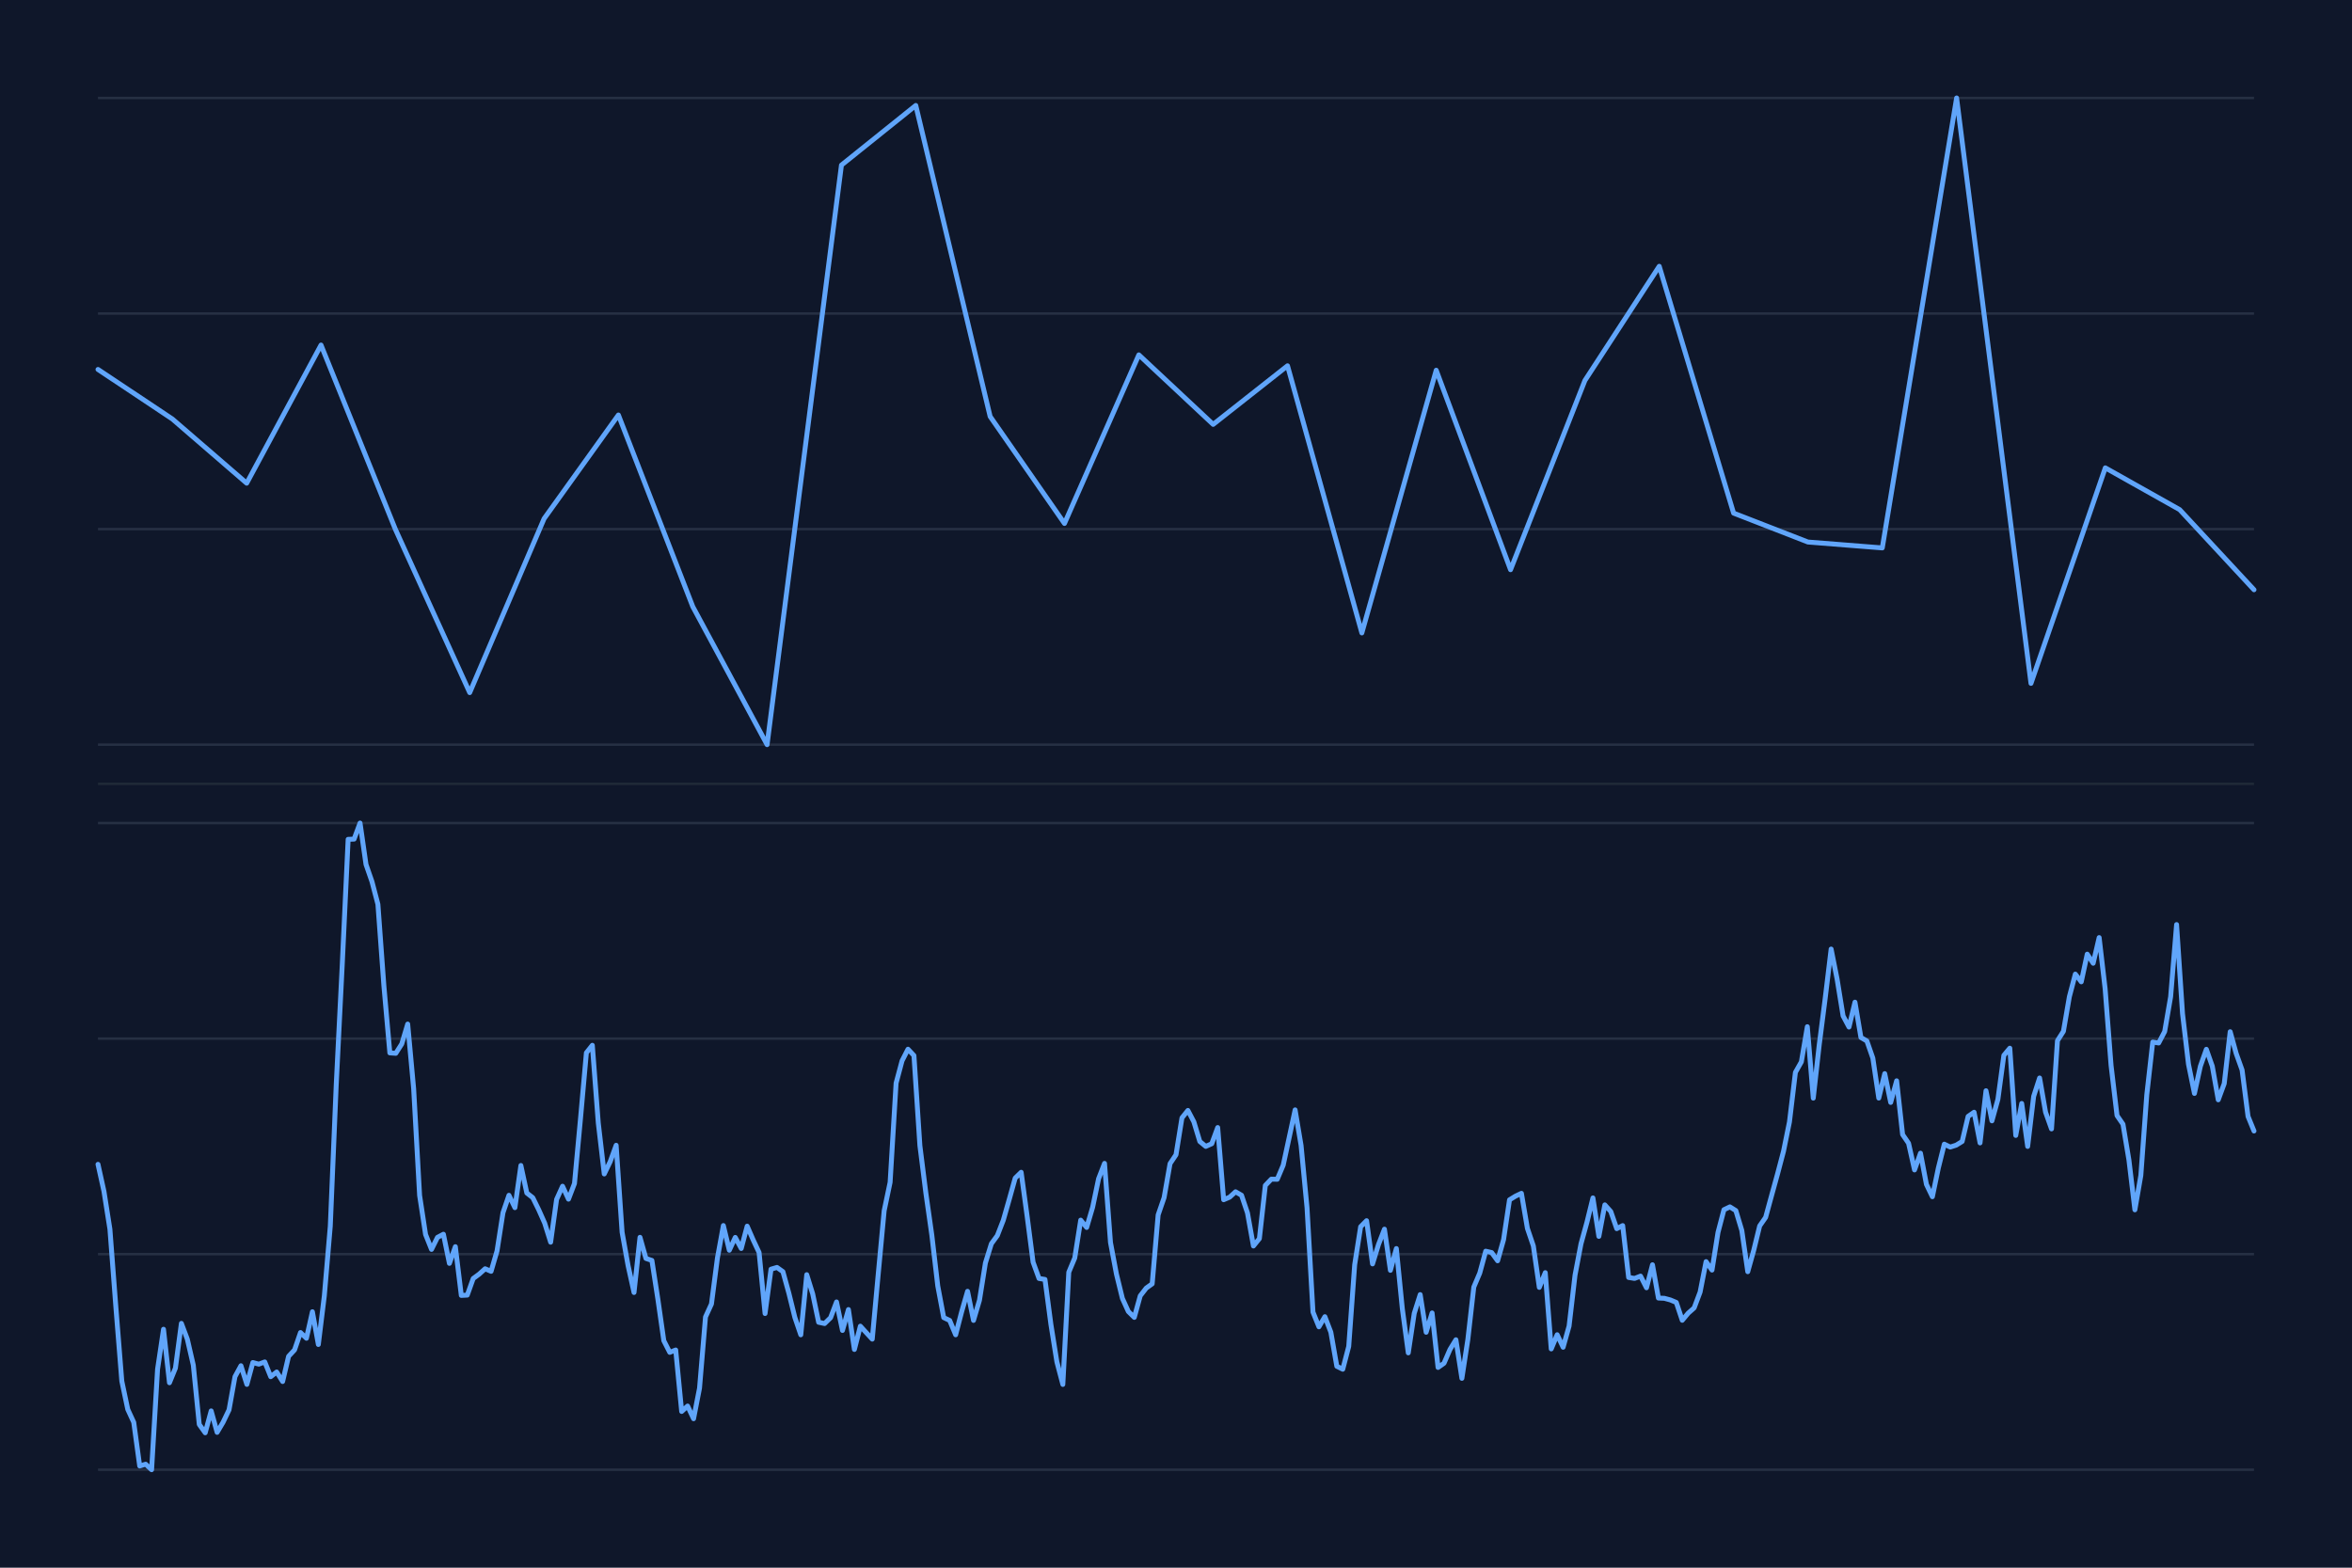
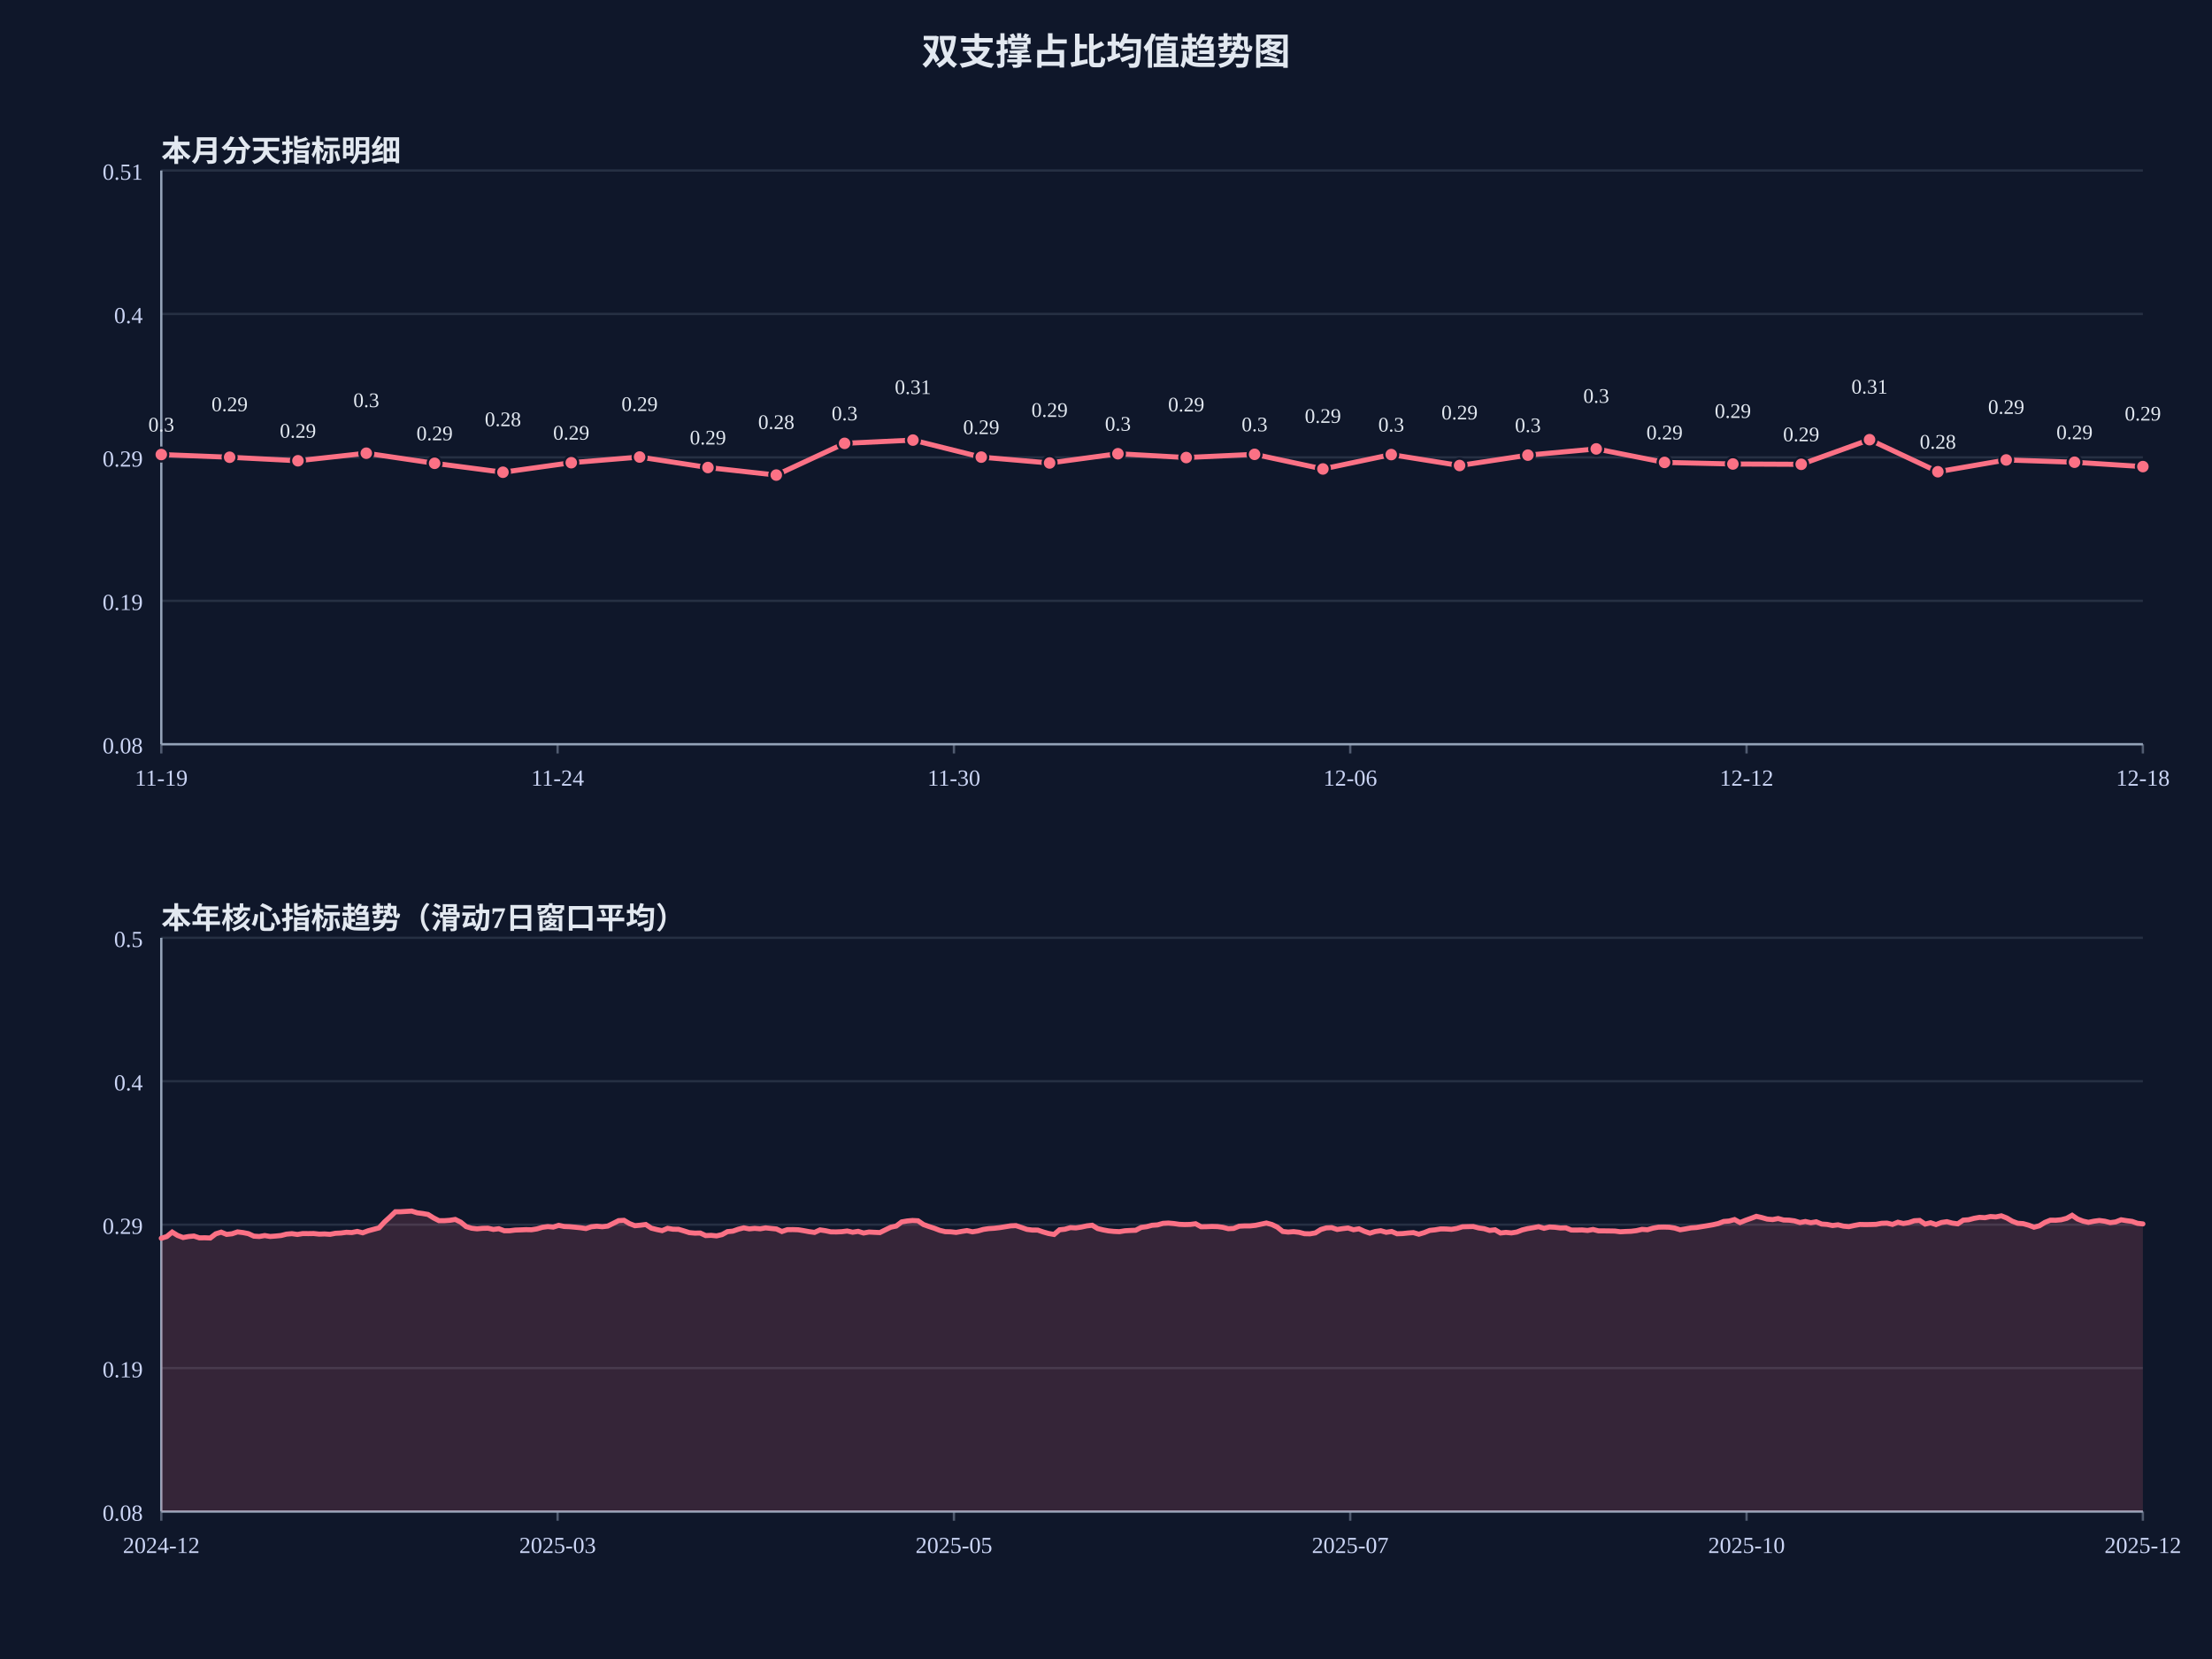
- <svg xmlns="http://www.w3.org/2000/svg" viewBox="0 0 960 640" width="960" height="640">
-   <rect width="960" height="640" fill="#0f172a" />
-   <line x1="40" y1="40.00" x2="920.00" y2="40.00" stroke="#94a3b8" stroke-opacity="0.18" stroke-width="1" />
-   <line x1="40" y1="128.00" x2="920.00" y2="128.00" stroke="#94a3b8" stroke-opacity="0.18" stroke-width="1" />
-   <line x1="40" y1="216.00" x2="920.00" y2="216.00" stroke="#94a3b8" stroke-opacity="0.18" stroke-width="1" />
-   <line x1="40" y1="304.00" x2="920.00" y2="304.00" stroke="#94a3b8" stroke-opacity="0.18" stroke-width="1" />
-   <line x1="40" y1="336.00" x2="920.00" y2="336.00" stroke="#94a3b8" stroke-opacity="0.18" stroke-width="1" />
-   <line x1="40" y1="424.00" x2="920.00" y2="424.00" stroke="#94a3b8" stroke-opacity="0.18" stroke-width="1" />
-   <line x1="40" y1="512.00" x2="920.00" y2="512.00" stroke="#94a3b8" stroke-opacity="0.18" stroke-width="1" />
-   <line x1="40" y1="600.00" x2="920.00" y2="600.00" stroke="#94a3b8" stroke-opacity="0.18" stroke-width="1" />
-   <line x1="40" y1="320.00" x2="920.00" y2="320.00" stroke="#1f2937" stroke-width="1" />
-   <polyline points="40.00,150.83 70.34,171.05 100.69,197.26 131.03,140.86 161.38,216.08 191.72,282.76 222.07,211.75 252.41,169.42 282.76,247.64 313.10,304.00 343.45,67.40 373.79,43.05 404.14,170.03 434.48,213.70 464.83,144.87 495.17,173.25 525.52,149.33 555.86,258.39 586.21,151.14 616.55,232.58 646.90,155.34 677.24,108.71 707.59,209.48 737.93,221.28 768.28,223.68 798.62,40.00 828.97,278.99 859.31,191.00 889.66,208.06 920.00,240.76" fill="none" stroke="#60a5fa" stroke-width="2" stroke-linecap="round" stroke-linejoin="round" />
-   <polyline points="40.00,475.33 42.43,486.34 44.86,501.78 47.29,533.55 49.72,563.84 52.15,575.37 54.59,580.66 57.02,598.48 59.45,597.75 61.88,600.00 64.31,558.97 66.74,542.66 69.17,564.50 71.60,558.53 74.03,540.26 76.46,546.71 78.90,557.31 81.33,581.52 83.76,584.93 86.19,575.99 88.62,584.75 91.05,580.63 93.48,575.57 95.91,562.02 98.34,557.55 100.77,565.17 103.20,556.25 105.64,556.91 108.07,556.00 110.50,562.03 112.93,560.11 115.36,564.00 117.79,553.71 120.22,551.10 122.65,544.00 125.08,546.34 127.51,535.51 129.94,548.88 132.38,529.02 134.81,500.58 137.24,442.78 139.67,394.26 142.10,342.65 144.53,342.56 146.96,336.00 149.39,352.90 151.82,359.90 154.25,369.17 156.69,402.46 159.12,429.84 161.55,430.01 163.98,426.19 166.41,418.07 168.84,444.50 171.27,488.04 173.70,503.96 176.13,510.06 178.56,505.15 180.99,503.87 183.43,515.77 185.86,508.95 188.29,528.85 190.72,528.72 193.15,521.95 195.58,520.16 198.01,517.97 200.44,519.01 202.87,510.68 205.30,495.09 207.73,487.97 210.17,493.02 212.60,475.80 215.03,487.04 217.46,488.94 219.89,493.88 222.32,499.33 224.75,507.12 227.18,489.65 229.61,484.27 232.04,489.55 234.48,483.17 236.91,456.97 239.34,429.80 241.77,426.73 244.20,458.47 246.63,479.26 249.06,474.23 251.49,467.55 253.92,503.07 256.35,516.64 258.78,527.65 261.22,505.13 263.65,513.75 266.08,514.56 268.51,530.31 270.94,547.32 273.37,552.09 275.80,551.13 278.23,576.22 280.66,574.01 283.09,579.19 285.52,566.72 287.96,537.64 290.39,532.34 292.82,513.63 295.25,500.32 297.68,510.40 300.11,505.17 302.54,509.69 304.97,500.57 307.40,506.14 309.83,511.33 312.27,536.24 314.70,518.14 317.13,517.42 319.56,519.15 321.99,527.96 324.42,537.79 326.85,544.93 329.28,520.38 331.71,528.21 334.14,539.81 336.57,540.33 339.01,537.95 341.44,531.51 343.87,543.15 346.30,534.62 348.73,550.91 351.16,541.40 353.59,544.06 356.02,546.69 358.45,520.27 360.88,494.29 363.31,482.67 365.75,442.19 368.18,433.09 370.61,428.33 373.04,430.92 375.47,467.73 377.90,487.03 380.33,504.18 382.76,524.97 385.19,537.90 387.62,539.06 390.06,544.93 392.49,535.59 394.92,527.17 397.35,539.05 399.78,530.83 402.21,515.60 404.64,507.75 407.07,504.42 409.50,498.17 411.93,489.66 414.36,480.95 416.80,478.57 419.23,496.47 421.66,515.25 424.09,521.92 426.52,522.32 428.95,540.74 431.38,555.96 433.81,565.19 436.24,519.37 438.67,513.57 441.10,498.11 443.54,501.10 445.97,492.87 448.40,481.22 450.83,474.94 453.26,507.24 455.69,520.13 458.12,530.07 460.55,535.42 462.98,537.82 465.41,529.00 467.85,525.86 470.28,524.11 472.71,495.98 475.14,488.92 477.57,475.05 480.00,471.42 482.43,456.36 484.86,453.33 487.29,457.97 489.72,466.01 492.15,468.01 494.59,466.92 497.02,460.31 499.45,489.78 501.88,488.74 504.31,486.54 506.74,487.95 509.17,495.16 511.60,508.67 514.03,505.66 516.46,483.95 518.90,481.39 521.33,481.43 523.76,475.67 526.19,464.41 528.62,453.10 531.05,467.60 533.48,493.01 535.91,535.66 538.34,541.67 540.77,537.53 543.20,543.86 545.64,557.78 548.07,558.98 550.50,549.68 552.93,516.32 555.36,500.80 557.79,498.34 560.22,515.98 562.65,508.07 565.08,501.80 567.51,518.61 569.94,509.71 572.38,534.29 574.81,552.30 577.24,536.17 579.67,528.51 582.10,543.89 584.53,536.00 586.96,558.25 589.39,556.54 591.82,550.92 594.25,546.95 596.69,562.70 599.12,546.86 601.55,525.44 603.98,519.73 606.41,510.79 608.84,511.35 611.27,514.71 613.70,506.08 616.13,489.82 618.56,488.33 620.99,487.17 623.43,501.48 625.86,508.65 628.29,525.57 630.72,519.55 633.15,550.69 635.58,544.89 638.01,550.01 640.44,541.38 642.87,520.57 645.30,507.78 647.73,498.97 650.17,489.04 652.60,504.75 655.03,491.88 657.46,494.59 659.89,501.59 662.32,500.34 664.75,521.52 667.18,521.91 669.61,520.96 672.04,525.73 674.48,516.33 676.91,529.92 679.34,530.03 681.77,530.69 684.20,531.71 686.63,539.00 689.06,536.09 691.49,533.95 693.92,527.48 696.35,515.05 698.78,518.50 701.22,503.15 703.65,493.86 706.08,492.70 708.51,494.22 710.94,502.32 713.37,519.16 715.80,510.46 718.23,500.48 720.66,496.99 723.09,488.08 725.52,479.27 727.96,470.01 730.39,458.02 732.82,437.79 735.25,433.49 737.68,419.14 740.11,448.31 742.54,426.58 744.97,407.62 747.40,387.44 749.83,399.67 752.27,414.72 754.70,419.29 757.13,409.13 759.56,423.55 761.99,424.97 764.42,431.96 766.85,448.29 769.28,438.30 771.71,450.06 774.14,441.23 776.57,463.16 779.01,466.73 781.44,477.61 783.87,470.78 786.30,483.53 788.73,488.56 791.16,476.84 793.59,467.10 796.02,468.28 798.45,467.50 800.88,466.00 803.31,455.77 805.75,454.06 808.18,466.59 810.61,445.29 813.04,457.58 815.47,448.79 817.90,430.84 820.33,427.92 822.76,463.53 825.19,450.48 827.62,468.02 830.06,447.60 832.49,440.08 834.92,454.02 837.35,460.87 839.78,424.86 842.21,421.03 844.64,406.91 847.07,397.67 849.50,400.82 851.93,389.52 854.36,393.24 856.80,382.76 859.23,403.60 861.66,434.96 864.09,455.41 866.52,458.95 868.95,473.55 871.38,493.90 873.81,479.90 876.24,446.91 878.67,425.42 881.10,425.79 883.54,421.11 885.97,406.93 888.40,377.45 890.83,413.86 893.26,434.46 895.69,446.39 898.12,435.26 900.55,428.37 902.98,435.27 905.41,448.99 907.85,442.37 910.28,421.19 912.71,430.03 915.14,436.83 917.57,455.77 920.00,461.73" fill="none" stroke="#60a5fa" stroke-width="2" stroke-linecap="round" stroke-linejoin="round" />
+ <svg xmlns="http://www.w3.org/2000/svg" viewBox="0 0 960 720" width="960" height="720">
+   <rect width="960" height="720" fill="#0f172a" />
+   <text x="480" y="28" fill="#e2e8f0" font-size="16" font-weight="700" text-anchor="middle">双支撑占比均值趋势图</text>
+   <text x="70" y="70" fill="#e2e8f0" font-size="13" font-weight="600">本月分天指标明细</text>
+   <line x1="70" y1="323.00" x2="930" y2="323.00" stroke="#94a3b8" stroke-opacity="0.18" stroke-width="1" />
+   <text x="62" y="327.00" fill="#cbd5f5" font-size="10" text-anchor="end">0.08</text>
+   <line x1="70" y1="260.75" x2="930" y2="260.75" stroke="#94a3b8" stroke-opacity="0.18" stroke-width="1" />
+   <text x="62" y="264.75" fill="#cbd5f5" font-size="10" text-anchor="end">0.19</text>
+   <line x1="70" y1="198.50" x2="930" y2="198.50" stroke="#94a3b8" stroke-opacity="0.18" stroke-width="1" />
+   <text x="62" y="202.50" fill="#cbd5f5" font-size="10" text-anchor="end">0.29</text>
+   <line x1="70" y1="136.25" x2="930" y2="136.25" stroke="#94a3b8" stroke-opacity="0.18" stroke-width="1" />
+   <text x="62" y="140.25" fill="#cbd5f5" font-size="10" text-anchor="end">0.4</text>
+   <line x1="70" y1="74.00" x2="930" y2="74.00" stroke="#94a3b8" stroke-opacity="0.18" stroke-width="1" />
+   <text x="62" y="78.00" fill="#cbd5f5" font-size="10" text-anchor="end">0.51</text>
+   <line x1="70.00" y1="323" x2="70.00" y2="327" stroke="#94a3b8" stroke-opacity="0.5" stroke-width="1" />
+   <text x="70.00" y="341" fill="#cbd5f5" font-size="10" text-anchor="middle">11-19</text>
+   <line x1="242.00" y1="323" x2="242.00" y2="327" stroke="#94a3b8" stroke-opacity="0.5" stroke-width="1" />
+   <text x="242.00" y="341" fill="#cbd5f5" font-size="10" text-anchor="middle">11-24</text>
+   <line x1="414.00" y1="323" x2="414.00" y2="327" stroke="#94a3b8" stroke-opacity="0.5" stroke-width="1" />
+   <text x="414.00" y="341" fill="#cbd5f5" font-size="10" text-anchor="middle">11-30</text>
+   <line x1="586.00" y1="323" x2="586.00" y2="327" stroke="#94a3b8" stroke-opacity="0.5" stroke-width="1" />
+   <text x="586.00" y="341" fill="#cbd5f5" font-size="10" text-anchor="middle">12-06</text>
+   <line x1="758.00" y1="323" x2="758.00" y2="327" stroke="#94a3b8" stroke-opacity="0.5" stroke-width="1" />
+   <text x="758.00" y="341" fill="#cbd5f5" font-size="10" text-anchor="middle">12-12</text>
+   <line x1="930.00" y1="323" x2="930.00" y2="327" stroke="#94a3b8" stroke-opacity="0.5" stroke-width="1" />
+   <text x="930.00" y="341" fill="#cbd5f5" font-size="10" text-anchor="middle">12-18</text>
+   <line x1="70" y1="74" x2="70" y2="323" stroke="#94a3b8" stroke-width="1" />
+   <line x1="70" y1="323" x2="930" y2="323" stroke="#94a3b8" stroke-width="1" />
+   <path d="M70.00,197.27 L99.66,198.44 L129.31,199.97 L158.97,196.69 L188.62,201.07 L218.28,204.95 L247.93,200.81 L277.59,198.35 L307.24,202.90 L336.90,206.18 L366.55,192.41 L396.21,191.00 L425.86,198.39 L455.52,200.93 L485.17,196.92 L514.83,198.57 L544.48,197.18 L574.14,203.53 L603.79,197.29 L633.45,202.03 L663.10,197.53 L692.76,194.82 L722.41,200.68 L752.07,201.37 L781.72,201.51 L811.38,190.82 L841.03,204.73 L870.69,199.61 L900.34,200.60 L930.00,202.50" fill="none" stroke="#fb7185" stroke-width="2.2" stroke-linecap="round" />
+   <circle cx="70.00" cy="197.27" r="3" fill="#fb7185" stroke="#0f172a" stroke-width="1" />
+   <text x="70.00" y="187.27" fill="#e2e8f0" font-size="9" text-anchor="middle">0.3</text>
+   <circle cx="99.66" cy="198.44" r="3" fill="#fb7185" stroke="#0f172a" stroke-width="1" />
+   <text x="99.66" y="178.44" fill="#e2e8f0" font-size="9" text-anchor="middle">0.29</text>
+   <circle cx="129.31" cy="199.97" r="3" fill="#fb7185" stroke="#0f172a" stroke-width="1" />
+   <text x="129.31" y="189.97" fill="#e2e8f0" font-size="9" text-anchor="middle">0.29</text>
+   <circle cx="158.97" cy="196.69" r="3" fill="#fb7185" stroke="#0f172a" stroke-width="1" />
+   <text x="158.97" y="176.69" fill="#e2e8f0" font-size="9" text-anchor="middle">0.3</text>
+   <circle cx="188.62" cy="201.07" r="3" fill="#fb7185" stroke="#0f172a" stroke-width="1" />
+   <text x="188.62" y="191.07" fill="#e2e8f0" font-size="9" text-anchor="middle">0.29</text>
+   <circle cx="218.28" cy="204.95" r="3" fill="#fb7185" stroke="#0f172a" stroke-width="1" />
+   <text x="218.28" y="184.95" fill="#e2e8f0" font-size="9" text-anchor="middle">0.28</text>
+   <circle cx="247.93" cy="200.81" r="3" fill="#fb7185" stroke="#0f172a" stroke-width="1" />
+   <text x="247.93" y="190.81" fill="#e2e8f0" font-size="9" text-anchor="middle">0.29</text>
+   <circle cx="277.59" cy="198.35" r="3" fill="#fb7185" stroke="#0f172a" stroke-width="1" />
+   <text x="277.59" y="178.35" fill="#e2e8f0" font-size="9" text-anchor="middle">0.29</text>
+   <circle cx="307.24" cy="202.90" r="3" fill="#fb7185" stroke="#0f172a" stroke-width="1" />
+   <text x="307.24" y="192.90" fill="#e2e8f0" font-size="9" text-anchor="middle">0.29</text>
+   <circle cx="336.90" cy="206.18" r="3" fill="#fb7185" stroke="#0f172a" stroke-width="1" />
+   <text x="336.90" y="186.18" fill="#e2e8f0" font-size="9" text-anchor="middle">0.28</text>
+   <circle cx="366.55" cy="192.41" r="3" fill="#fb7185" stroke="#0f172a" stroke-width="1" />
+   <text x="366.55" y="182.41" fill="#e2e8f0" font-size="9" text-anchor="middle">0.3</text>
+   <circle cx="396.21" cy="191.00" r="3" fill="#fb7185" stroke="#0f172a" stroke-width="1" />
+   <text x="396.21" y="171.00" fill="#e2e8f0" font-size="9" text-anchor="middle">0.31</text>
+   <circle cx="425.86" cy="198.39" r="3" fill="#fb7185" stroke="#0f172a" stroke-width="1" />
+   <text x="425.86" y="188.39" fill="#e2e8f0" font-size="9" text-anchor="middle">0.29</text>
+   <circle cx="455.52" cy="200.93" r="3" fill="#fb7185" stroke="#0f172a" stroke-width="1" />
+   <text x="455.52" y="180.93" fill="#e2e8f0" font-size="9" text-anchor="middle">0.29</text>
+   <circle cx="485.17" cy="196.92" r="3" fill="#fb7185" stroke="#0f172a" stroke-width="1" />
+   <text x="485.17" y="186.92" fill="#e2e8f0" font-size="9" text-anchor="middle">0.3</text>
+   <circle cx="514.83" cy="198.57" r="3" fill="#fb7185" stroke="#0f172a" stroke-width="1" />
+   <text x="514.83" y="178.57" fill="#e2e8f0" font-size="9" text-anchor="middle">0.29</text>
+   <circle cx="544.48" cy="197.18" r="3" fill="#fb7185" stroke="#0f172a" stroke-width="1" />
+   <text x="544.48" y="187.18" fill="#e2e8f0" font-size="9" text-anchor="middle">0.3</text>
+   <circle cx="574.14" cy="203.53" r="3" fill="#fb7185" stroke="#0f172a" stroke-width="1" />
+   <text x="574.14" y="183.53" fill="#e2e8f0" font-size="9" text-anchor="middle">0.29</text>
+   <circle cx="603.79" cy="197.29" r="3" fill="#fb7185" stroke="#0f172a" stroke-width="1" />
+   <text x="603.79" y="187.29" fill="#e2e8f0" font-size="9" text-anchor="middle">0.3</text>
+   <circle cx="633.45" cy="202.03" r="3" fill="#fb7185" stroke="#0f172a" stroke-width="1" />
+   <text x="633.45" y="182.03" fill="#e2e8f0" font-size="9" text-anchor="middle">0.29</text>
+   <circle cx="663.10" cy="197.53" r="3" fill="#fb7185" stroke="#0f172a" stroke-width="1" />
+   <text x="663.10" y="187.53" fill="#e2e8f0" font-size="9" text-anchor="middle">0.3</text>
+   <circle cx="692.76" cy="194.82" r="3" fill="#fb7185" stroke="#0f172a" stroke-width="1" />
+   <text x="692.76" y="174.82" fill="#e2e8f0" font-size="9" text-anchor="middle">0.3</text>
+   <circle cx="722.41" cy="200.68" r="3" fill="#fb7185" stroke="#0f172a" stroke-width="1" />
+   <text x="722.41" y="190.68" fill="#e2e8f0" font-size="9" text-anchor="middle">0.29</text>
+   <circle cx="752.07" cy="201.37" r="3" fill="#fb7185" stroke="#0f172a" stroke-width="1" />
+   <text x="752.07" y="181.37" fill="#e2e8f0" font-size="9" text-anchor="middle">0.29</text>
+   <circle cx="781.72" cy="201.51" r="3" fill="#fb7185" stroke="#0f172a" stroke-width="1" />
+   <text x="781.72" y="191.51" fill="#e2e8f0" font-size="9" text-anchor="middle">0.29</text>
+   <circle cx="811.38" cy="190.82" r="3" fill="#fb7185" stroke="#0f172a" stroke-width="1" />
+   <text x="811.38" y="170.82" fill="#e2e8f0" font-size="9" text-anchor="middle">0.31</text>
+   <circle cx="841.03" cy="204.73" r="3" fill="#fb7185" stroke="#0f172a" stroke-width="1" />
+   <text x="841.03" y="194.73" fill="#e2e8f0" font-size="9" text-anchor="middle">0.28</text>
+   <circle cx="870.69" cy="199.61" r="3" fill="#fb7185" stroke="#0f172a" stroke-width="1" />
+   <text x="870.69" y="179.61" fill="#e2e8f0" font-size="9" text-anchor="middle">0.29</text>
+   <circle cx="900.34" cy="200.60" r="3" fill="#fb7185" stroke="#0f172a" stroke-width="1" />
+   <text x="900.34" y="190.60" fill="#e2e8f0" font-size="9" text-anchor="middle">0.29</text>
+   <circle cx="930.00" cy="202.50" r="3" fill="#fb7185" stroke="#0f172a" stroke-width="1" />
+   <text x="930.00" y="182.50" fill="#e2e8f0" font-size="9" text-anchor="middle">0.29</text>
+   <text x="70" y="403" fill="#e2e8f0" font-size="13" font-weight="600">本年核心指标趋势（滑动7日窗口平均）</text>
+   <line x1="70" y1="656.00" x2="930" y2="656.00" stroke="#94a3b8" stroke-opacity="0.18" stroke-width="1" />
+   <text x="62" y="660.00" fill="#cbd5f5" font-size="10" text-anchor="end">0.08</text>
+   <line x1="70" y1="593.75" x2="930" y2="593.75" stroke="#94a3b8" stroke-opacity="0.18" stroke-width="1" />
+   <text x="62" y="597.75" fill="#cbd5f5" font-size="10" text-anchor="end">0.19</text>
+   <line x1="70" y1="531.50" x2="930" y2="531.50" stroke="#94a3b8" stroke-opacity="0.18" stroke-width="1" />
+   <text x="62" y="535.50" fill="#cbd5f5" font-size="10" text-anchor="end">0.29</text>
+   <line x1="70" y1="469.25" x2="930" y2="469.25" stroke="#94a3b8" stroke-opacity="0.18" stroke-width="1" />
+   <text x="62" y="473.25" fill="#cbd5f5" font-size="10" text-anchor="end">0.4</text>
+   <line x1="70" y1="407.00" x2="930" y2="407.00" stroke="#94a3b8" stroke-opacity="0.18" stroke-width="1" />
+   <text x="62" y="411.00" fill="#cbd5f5" font-size="10" text-anchor="end">0.5</text>
+   <line x1="70.00" y1="656" x2="70.00" y2="660" stroke="#94a3b8" stroke-opacity="0.5" stroke-width="1" />
+   <text x="70.00" y="674" fill="#cbd5f5" font-size="10" text-anchor="middle">2024-12</text>
+   <line x1="242.00" y1="656" x2="242.00" y2="660" stroke="#94a3b8" stroke-opacity="0.5" stroke-width="1" />
+   <text x="242.00" y="674" fill="#cbd5f5" font-size="10" text-anchor="middle">2025-03</text>
+   <line x1="414.00" y1="656" x2="414.00" y2="660" stroke="#94a3b8" stroke-opacity="0.5" stroke-width="1" />
+   <text x="414.00" y="674" fill="#cbd5f5" font-size="10" text-anchor="middle">2025-05</text>
+   <line x1="586.00" y1="656" x2="586.00" y2="660" stroke="#94a3b8" stroke-opacity="0.5" stroke-width="1" />
+   <text x="586.00" y="674" fill="#cbd5f5" font-size="10" text-anchor="middle">2025-07</text>
+   <line x1="758.00" y1="656" x2="758.00" y2="660" stroke="#94a3b8" stroke-opacity="0.5" stroke-width="1" />
+   <text x="758.00" y="674" fill="#cbd5f5" font-size="10" text-anchor="middle">2025-10</text>
+   <line x1="930.00" y1="656" x2="930.00" y2="660" stroke="#94a3b8" stroke-opacity="0.5" stroke-width="1" />
+   <text x="930.00" y="674" fill="#cbd5f5" font-size="10" text-anchor="middle">2025-12</text>
+   <line x1="70" y1="407" x2="70" y2="656" stroke="#94a3b8" stroke-width="1" />
+   <line x1="70" y1="656" x2="930" y2="656" stroke="#94a3b8" stroke-width="1" />
+   <path d="M70.00,656.00 L70.00,537.40 L72.36,536.67 L74.73,534.74 L77.09,536.19 L79.45,537.08 L81.81,536.65 L84.18,536.44 L86.54,537.23 L88.90,537.19 L91.26,537.29 L93.63,535.48 L95.99,534.75 L98.35,535.72 L100.71,535.46 L103.08,534.65 L105.44,534.93 L107.80,535.40 L110.16,536.48 L112.53,536.63 L114.89,536.23 L117.25,536.62 L119.62,536.44 L121.98,536.21 L124.34,535.61 L126.70,535.41 L129.07,535.75 L131.43,535.36 L133.79,535.39 L136.15,535.35 L138.52,535.61 L140.88,535.53 L143.24,535.70 L145.60,535.24 L147.97,535.13 L150.33,534.81 L152.69,534.92 L155.05,534.44 L157.42,535.03 L159.78,534.15 L164.51,532.89 L166.87,530.33 L169.23,528.18 L171.59,525.90 L173.96,525.89 L178.68,525.60 L181.04,526.35 L183.41,526.66 L185.77,527.07 L188.13,528.55 L190.49,529.76 L192.86,529.77 L195.22,529.60 L197.58,529.24 L199.95,530.41 L202.31,532.34 L204.67,533.04 L207.03,533.31 L209.40,533.09 L211.76,533.04 L214.12,533.56 L216.48,533.26 L218.85,534.14 L221.21,534.14 L223.57,533.84 L225.93,533.76 L228.30,533.66 L230.66,533.71 L233.02,533.34 L235.38,532.65 L237.75,532.33 L240.11,532.56 L242.47,531.79 L244.84,532.29 L247.20,532.38 L249.56,532.60 L251.92,532.84 L254.29,533.18 L256.65,532.41 L259.01,532.17 L261.37,532.40 L263.74,532.12 L266.10,530.96 L268.46,529.76 L270.82,529.62 L273.19,531.03 L275.55,531.95 L277.91,531.73 L280.27,531.43 L282.64,533.00 L285.00,533.60 L287.36,534.09 L289.73,533.09 L292.09,533.48 L294.45,533.51 L296.81,534.21 L299.18,534.96 L301.54,535.17 L303.90,535.13 L306.26,536.24 L308.63,536.14 L310.99,536.37 L313.35,535.82 L315.71,534.53 L318.08,534.30 L320.44,533.47 L322.80,532.88 L325.16,533.33 L327.53,533.10 L329.89,533.30 L332.25,532.89 L334.62,533.14 L336.98,533.37 L339.34,534.47 L341.70,533.67 L344.07,533.64 L346.43,533.71 L348.79,534.10 L351.15,534.54 L353.52,534.86 L355.88,533.77 L358.24,534.12 L360.60,534.63 L362.97,534.65 L365.33,534.55 L367.69,534.26 L370.05,534.78 L372.42,534.40 L374.78,535.12 L377.14,534.70 L379.51,534.82 L381.87,534.93 L384.23,533.76 L386.59,532.61 L388.96,532.10 L391.32,530.31 L393.68,529.90 L396.04,529.69 L398.41,529.81 L400.77,531.44 L403.13,532.29 L405.49,533.05 L407.86,533.97 L410.22,534.54 L412.58,534.60 L414.95,534.86 L417.31,534.44 L419.67,534.07 L422.03,534.60 L424.40,534.23 L426.76,533.56 L429.12,533.21 L431.48,533.06 L433.85,532.79 L436.21,532.41 L438.57,532.02 L440.93,531.92 L443.30,532.71 L445.66,533.54 L448.02,533.84 L450.38,533.85 L452.75,534.67 L455.11,535.34 L457.47,535.75 L459.84,533.72 L462.20,533.47 L464.56,532.78 L466.92,532.91 L469.29,532.55 L471.65,532.03 L474.01,531.76 L476.37,533.19 L478.74,533.76 L481.10,534.20 L483.46,534.43 L485.82,534.54 L488.19,534.15 L490.55,534.01 L492.91,533.93 L495.27,532.69 L497.64,532.38 L500.00,531.76 L502.36,531.60 L504.73,530.93 L507.09,530.80 L509.45,531.01 L511.81,531.36 L514.18,531.45 L516.54,531.40 L518.90,531.11 L521.26,532.41 L523.63,532.37 L525.99,532.27 L528.35,532.33 L530.71,532.65 L533.08,533.25 L535.44,533.12 L537.80,532.16 L540.16,532.04 L542.53,532.04 L544.89,531.79 L547.25,531.29 L549.62,530.79 L551.98,531.43 L554.34,532.56 L556.70,534.45 L559.07,534.71 L561.43,534.53 L563.79,534.81 L566.15,535.42 L568.52,535.48 L570.88,535.07 L573.24,533.59 L575.60,532.90 L577.97,532.79 L580.33,533.57 L582.69,533.22 L585.05,532.95 L587.42,533.69 L589.78,533.30 L592.14,534.38 L594.51,535.18 L596.87,534.47 L599.23,534.13 L601.59,534.81 L603.96,534.46 L606.32,535.45 L608.68,535.37 L611.04,535.12 L613.41,534.95 L615.77,535.64 L618.13,534.94 L620.49,533.99 L622.86,533.74 L625.22,533.34 L627.58,533.37 L629.95,533.52 L632.31,533.14 L634.67,532.42 L637.03,532.35 L639.40,532.30 L641.76,532.93 L644.12,533.25 L646.48,534.00 L648.85,533.73 L651.21,535.11 L653.57,534.85 L655.93,535.08 L658.30,534.70 L660.66,533.78 L663.02,533.21 L665.38,532.82 L667.75,532.38 L670.11,533.08 L672.47,532.51 L674.84,532.63 L677.20,532.94 L679.56,532.88 L681.92,533.82 L684.29,533.84 L686.65,533.79 L689.01,534.01 L691.37,533.59 L693.74,534.19 L696.10,534.20 L698.46,534.23 L700.82,534.27 L703.19,534.59 L705.55,534.46 L707.91,534.37 L710.27,534.08 L712.64,533.53 L715.00,533.69 L717.36,533.01 L719.73,532.59 L722.09,532.54 L724.45,532.61 L726.81,532.97 L729.18,533.71 L731.54,533.33 L733.90,532.89 L736.26,532.73 L738.63,532.34 L740.99,531.95 L743.35,531.54 L745.71,531.01 L748.08,530.11 L750.44,529.92 L752.80,529.29 L755.16,530.58 L757.53,529.61 L759.89,528.78 L762.25,527.88 L764.62,528.42 L766.98,529.09 L769.34,529.29 L771.70,528.84 L774.07,529.48 L776.43,529.54 L778.79,529.85 L781.15,530.58 L783.52,530.13 L785.88,530.65 L788.24,530.26 L790.60,531.23 L792.97,531.39 L795.33,531.87 L797.69,531.57 L800.05,532.14 L802.42,532.36 L804.78,531.84 L807.14,531.41 L809.51,531.46 L811.87,531.43 L814.23,531.36 L816.59,530.91 L818.96,530.83 L821.32,531.39 L823.68,530.44 L826.04,530.99 L828.41,530.60 L830.77,529.80 L833.13,529.67 L835.49,531.25 L837.86,530.67 L840.22,531.45 L842.58,530.55 L844.95,530.21 L847.31,530.83 L849.67,531.13 L852.03,529.54 L854.40,529.37 L856.76,528.74 L859.12,528.33 L861.48,528.47 L863.85,527.97 L866.21,528.14 L868.57,527.67 L870.93,528.60 L873.30,529.99 L875.66,530.89 L878.02,531.05 L880.38,531.70 L882.75,532.60 L885.11,531.98 L887.47,530.52 L889.84,529.56 L892.20,529.58 L894.56,529.37 L896.92,528.75 L899.29,527.44 L901.65,529.05 L904.01,529.96 L906.37,530.49 L908.74,530.00 L911.10,529.69 L913.46,530.00 L915.82,530.61 L918.19,530.31 L920.55,529.38 L922.91,529.77 L925.27,530.07 L927.64,530.91 L930.00,531.17 L930.00,656.00 Z" fill="#fb7185" fill-opacity="0.16" stroke="none" />
+   <path d="M70.00,537.40 L72.36,536.67 L74.73,534.74 L77.09,536.19 L79.45,537.08 L81.81,536.65 L84.18,536.44 L86.54,537.23 L88.90,537.19 L91.26,537.29 L93.63,535.48 L95.99,534.75 L98.35,535.72 L100.71,535.46 L103.08,534.65 L105.44,534.93 L107.80,535.40 L110.16,536.48 L112.53,536.63 L114.89,536.23 L117.25,536.62 L119.62,536.44 L121.98,536.21 L124.34,535.61 L126.70,535.41 L129.07,535.75 L131.43,535.36 L133.79,535.39 L136.15,535.35 L138.52,535.61 L140.88,535.53 L143.24,535.70 L145.60,535.24 L147.97,535.13 L150.33,534.81 L152.69,534.92 L155.05,534.44 L157.42,535.03 L159.78,534.15 L164.51,532.89 L166.87,530.33 L169.23,528.18 L171.59,525.90 L173.96,525.89 L178.68,525.60 L181.04,526.35 L183.41,526.66 L185.77,527.07 L188.13,528.55 L190.49,529.76 L192.86,529.77 L195.22,529.60 L197.58,529.24 L199.95,530.41 L202.31,532.34 L204.67,533.04 L207.03,533.31 L209.40,533.09 L211.76,533.04 L214.12,533.56 L216.48,533.26 L218.85,534.14 L221.21,534.14 L223.57,533.84 L225.93,533.76 L228.30,533.66 L230.66,533.71 L233.02,533.34 L235.38,532.65 L237.75,532.33 L240.11,532.56 L242.47,531.79 L244.84,532.29 L247.20,532.38 L249.56,532.60 L251.92,532.84 L254.29,533.18 L256.65,532.41 L259.01,532.17 L261.37,532.40 L263.74,532.12 L266.10,530.96 L268.46,529.76 L270.82,529.62 L273.19,531.03 L275.55,531.95 L277.91,531.73 L280.27,531.43 L282.64,533.00 L285.00,533.60 L287.36,534.09 L289.73,533.09 L292.09,533.48 L294.45,533.51 L296.81,534.21 L299.18,534.96 L301.54,535.17 L303.90,535.13 L306.26,536.24 L308.63,536.14 L310.99,536.37 L313.35,535.82 L315.71,534.53 L318.08,534.30 L320.44,533.47 L322.80,532.88 L325.16,533.33 L327.53,533.10 L329.89,533.30 L332.25,532.89 L334.62,533.14 L336.98,533.37 L339.34,534.47 L341.70,533.67 L344.07,533.64 L346.43,533.71 L348.79,534.10 L351.15,534.54 L353.52,534.86 L355.88,533.77 L358.24,534.12 L360.60,534.63 L362.97,534.65 L365.33,534.55 L367.69,534.26 L370.05,534.78 L372.42,534.40 L374.78,535.12 L377.14,534.70 L379.51,534.82 L381.87,534.93 L384.23,533.76 L386.59,532.61 L388.96,532.10 L391.32,530.31 L393.68,529.90 L396.04,529.69 L398.41,529.81 L400.77,531.44 L403.13,532.29 L405.49,533.05 L407.86,533.97 L410.22,534.54 L412.58,534.60 L414.95,534.86 L417.31,534.44 L419.67,534.07 L422.03,534.60 L424.40,534.23 L426.76,533.56 L429.12,533.21 L431.48,533.06 L433.85,532.79 L436.21,532.41 L438.57,532.02 L440.93,531.92 L443.30,532.71 L445.66,533.54 L448.02,533.84 L450.38,533.85 L452.75,534.67 L455.11,535.34 L457.47,535.75 L459.84,533.72 L462.20,533.47 L464.56,532.78 L466.92,532.91 L469.29,532.55 L471.65,532.03 L474.01,531.76 L476.37,533.19 L478.74,533.76 L481.10,534.20 L483.46,534.43 L485.82,534.54 L488.19,534.15 L490.55,534.01 L492.91,533.93 L495.27,532.69 L497.64,532.38 L500.00,531.76 L502.36,531.60 L504.73,530.93 L507.09,530.80 L509.45,531.01 L511.81,531.36 L514.18,531.45 L516.54,531.40 L518.90,531.11 L521.26,532.41 L523.63,532.37 L525.99,532.27 L528.35,532.33 L530.71,532.65 L533.08,533.25 L535.44,533.12 L537.80,532.16 L540.16,532.04 L542.53,532.04 L544.89,531.79 L547.25,531.29 L549.62,530.79 L551.98,531.43 L554.34,532.56 L556.70,534.45 L559.07,534.71 L561.43,534.53 L563.79,534.81 L566.15,535.42 L568.52,535.48 L570.88,535.07 L573.24,533.59 L575.60,532.90 L577.97,532.79 L580.33,533.57 L582.69,533.22 L585.05,532.95 L587.42,533.69 L589.78,533.30 L592.14,534.38 L594.51,535.18 L596.87,534.47 L599.23,534.13 L601.59,534.81 L603.96,534.46 L606.32,535.45 L608.68,535.37 L611.04,535.12 L613.41,534.95 L615.77,535.64 L618.13,534.94 L620.49,533.99 L622.86,533.74 L625.22,533.34 L627.58,533.37 L629.95,533.52 L632.31,533.14 L634.67,532.42 L637.03,532.35 L639.40,532.30 L641.76,532.93 L644.12,533.25 L646.48,534.00 L648.85,533.73 L651.21,535.11 L653.57,534.85 L655.93,535.08 L658.30,534.70 L660.66,533.78 L663.02,533.21 L665.38,532.82 L667.75,532.38 L670.11,533.08 L672.47,532.51 L674.84,532.63 L677.20,532.94 L679.56,532.88 L681.92,533.82 L684.29,533.84 L686.65,533.79 L689.01,534.01 L691.37,533.59 L693.74,534.19 L696.10,534.20 L698.46,534.23 L700.82,534.27 L703.19,534.59 L705.55,534.46 L707.91,534.37 L710.27,534.08 L712.64,533.53 L715.00,533.69 L717.36,533.01 L719.73,532.59 L722.09,532.54 L724.45,532.61 L726.81,532.97 L729.18,533.71 L731.54,533.33 L733.90,532.89 L736.26,532.73 L738.63,532.34 L740.99,531.95 L743.35,531.54 L745.71,531.01 L748.08,530.11 L750.44,529.92 L752.80,529.29 L755.16,530.58 L757.53,529.61 L759.89,528.78 L762.25,527.88 L764.62,528.42 L766.98,529.09 L769.34,529.29 L771.70,528.84 L774.07,529.48 L776.43,529.54 L778.79,529.85 L781.15,530.58 L783.52,530.13 L785.88,530.65 L788.24,530.26 L790.60,531.23 L792.97,531.39 L795.33,531.87 L797.69,531.57 L800.05,532.14 L802.42,532.36 L804.78,531.84 L807.14,531.41 L809.51,531.46 L811.87,531.43 L814.23,531.36 L816.59,530.91 L818.96,530.83 L821.32,531.39 L823.68,530.44 L826.04,530.99 L828.41,530.60 L830.77,529.80 L833.13,529.67 L835.49,531.25 L837.86,530.67 L840.22,531.45 L842.58,530.55 L844.95,530.21 L847.31,530.83 L849.67,531.13 L852.03,529.54 L854.40,529.37 L856.76,528.74 L859.12,528.33 L861.48,528.47 L863.85,527.97 L866.21,528.14 L868.57,527.67 L870.93,528.60 L873.30,529.99 L875.66,530.89 L878.02,531.05 L880.38,531.70 L882.75,532.60 L885.11,531.98 L887.47,530.52 L889.84,529.56 L892.20,529.58 L894.56,529.37 L896.92,528.75 L899.29,527.44 L901.65,529.05 L904.01,529.96 L906.37,530.49 L908.74,530.00 L911.10,529.69 L913.46,530.00 L915.82,530.61 L918.19,530.31 L920.55,529.38 L922.91,529.77 L925.27,530.07 L927.64,530.91 L930.00,531.17" fill="none" stroke="#fb7185" stroke-width="2.2" stroke-linecap="round" />
</svg>
